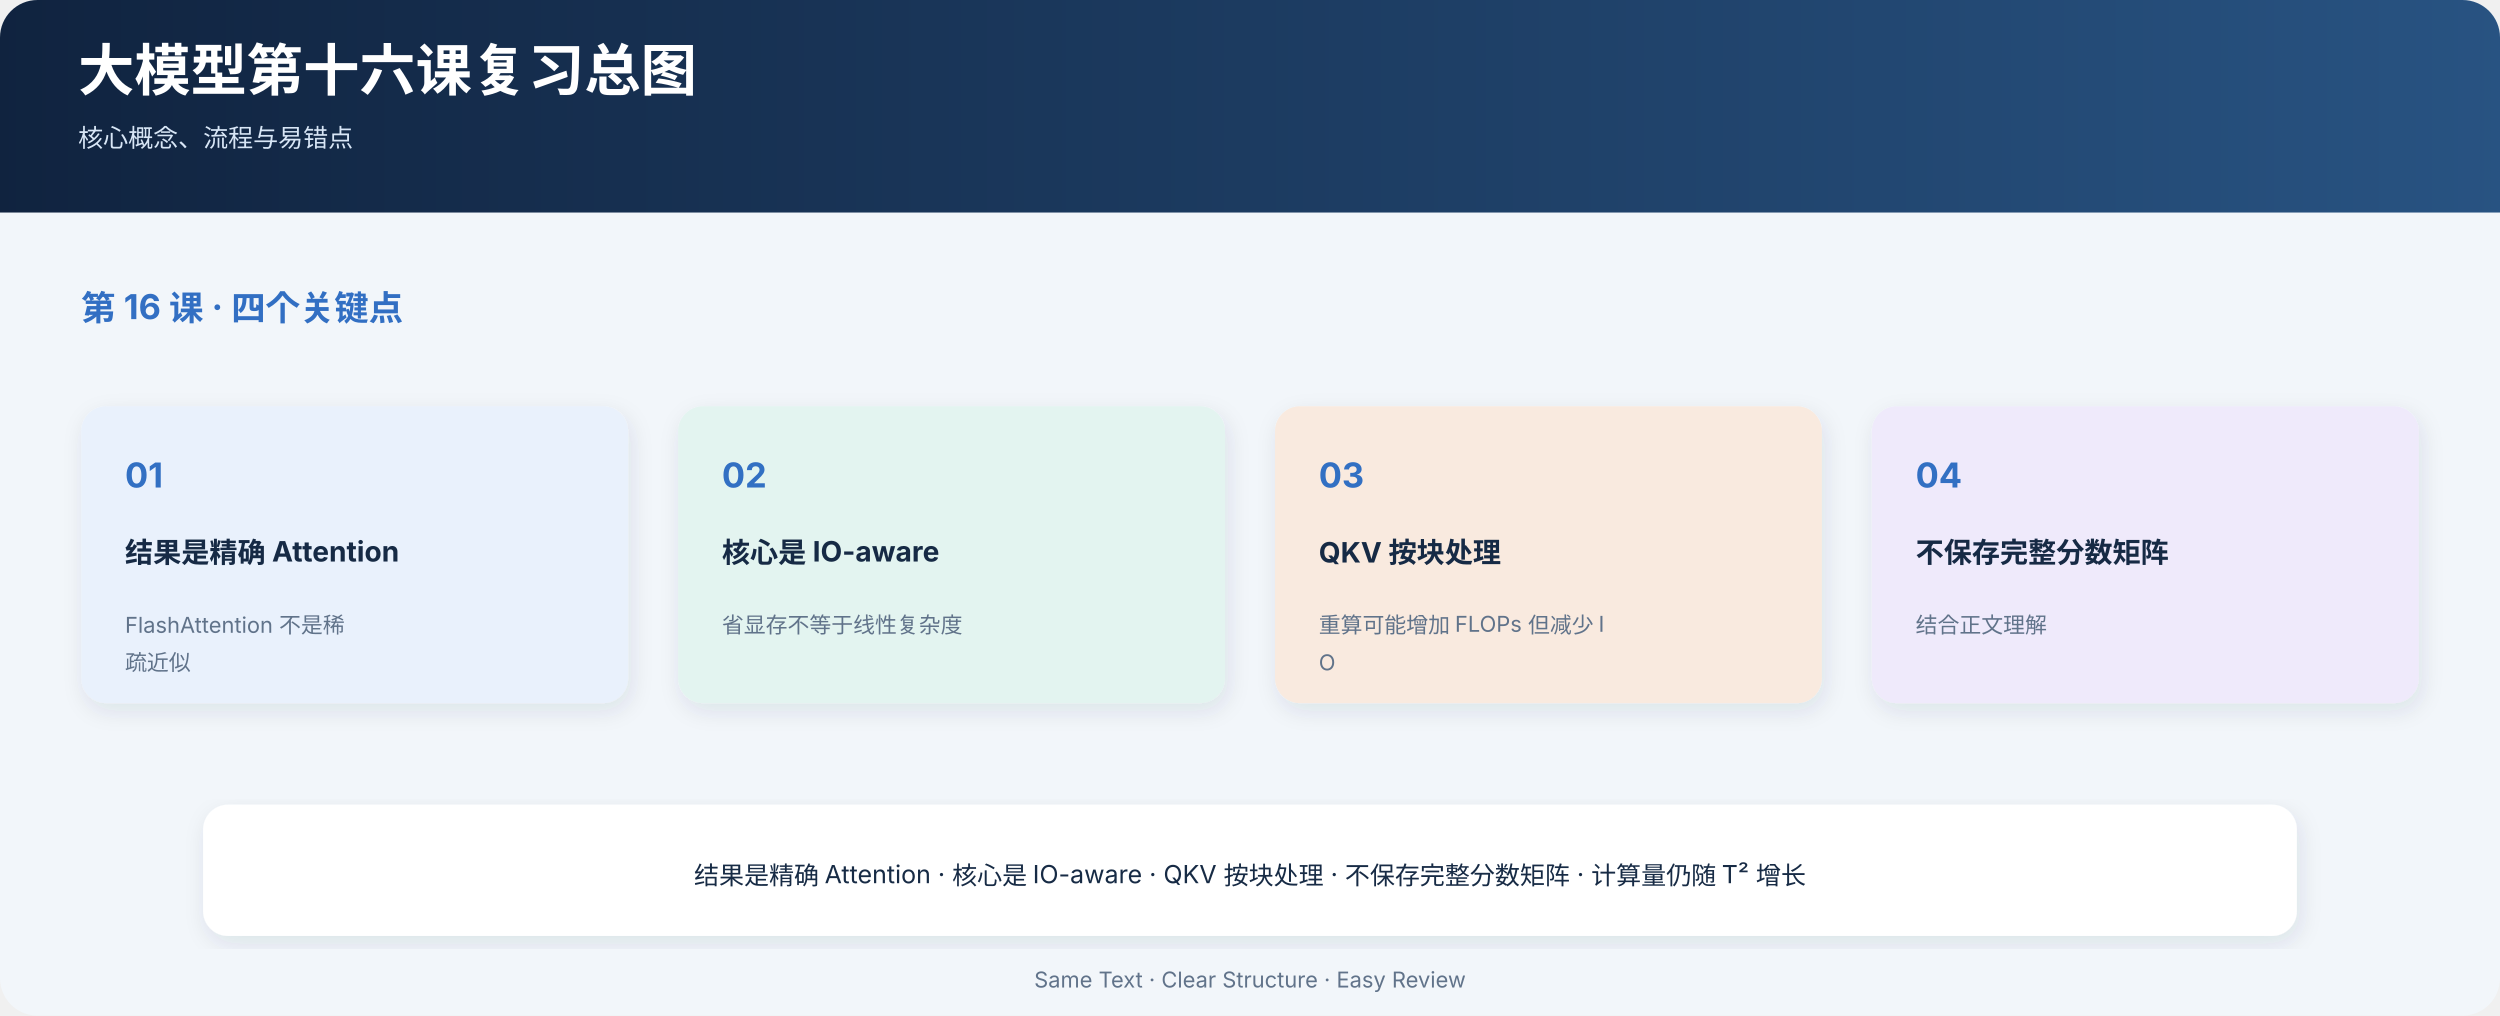
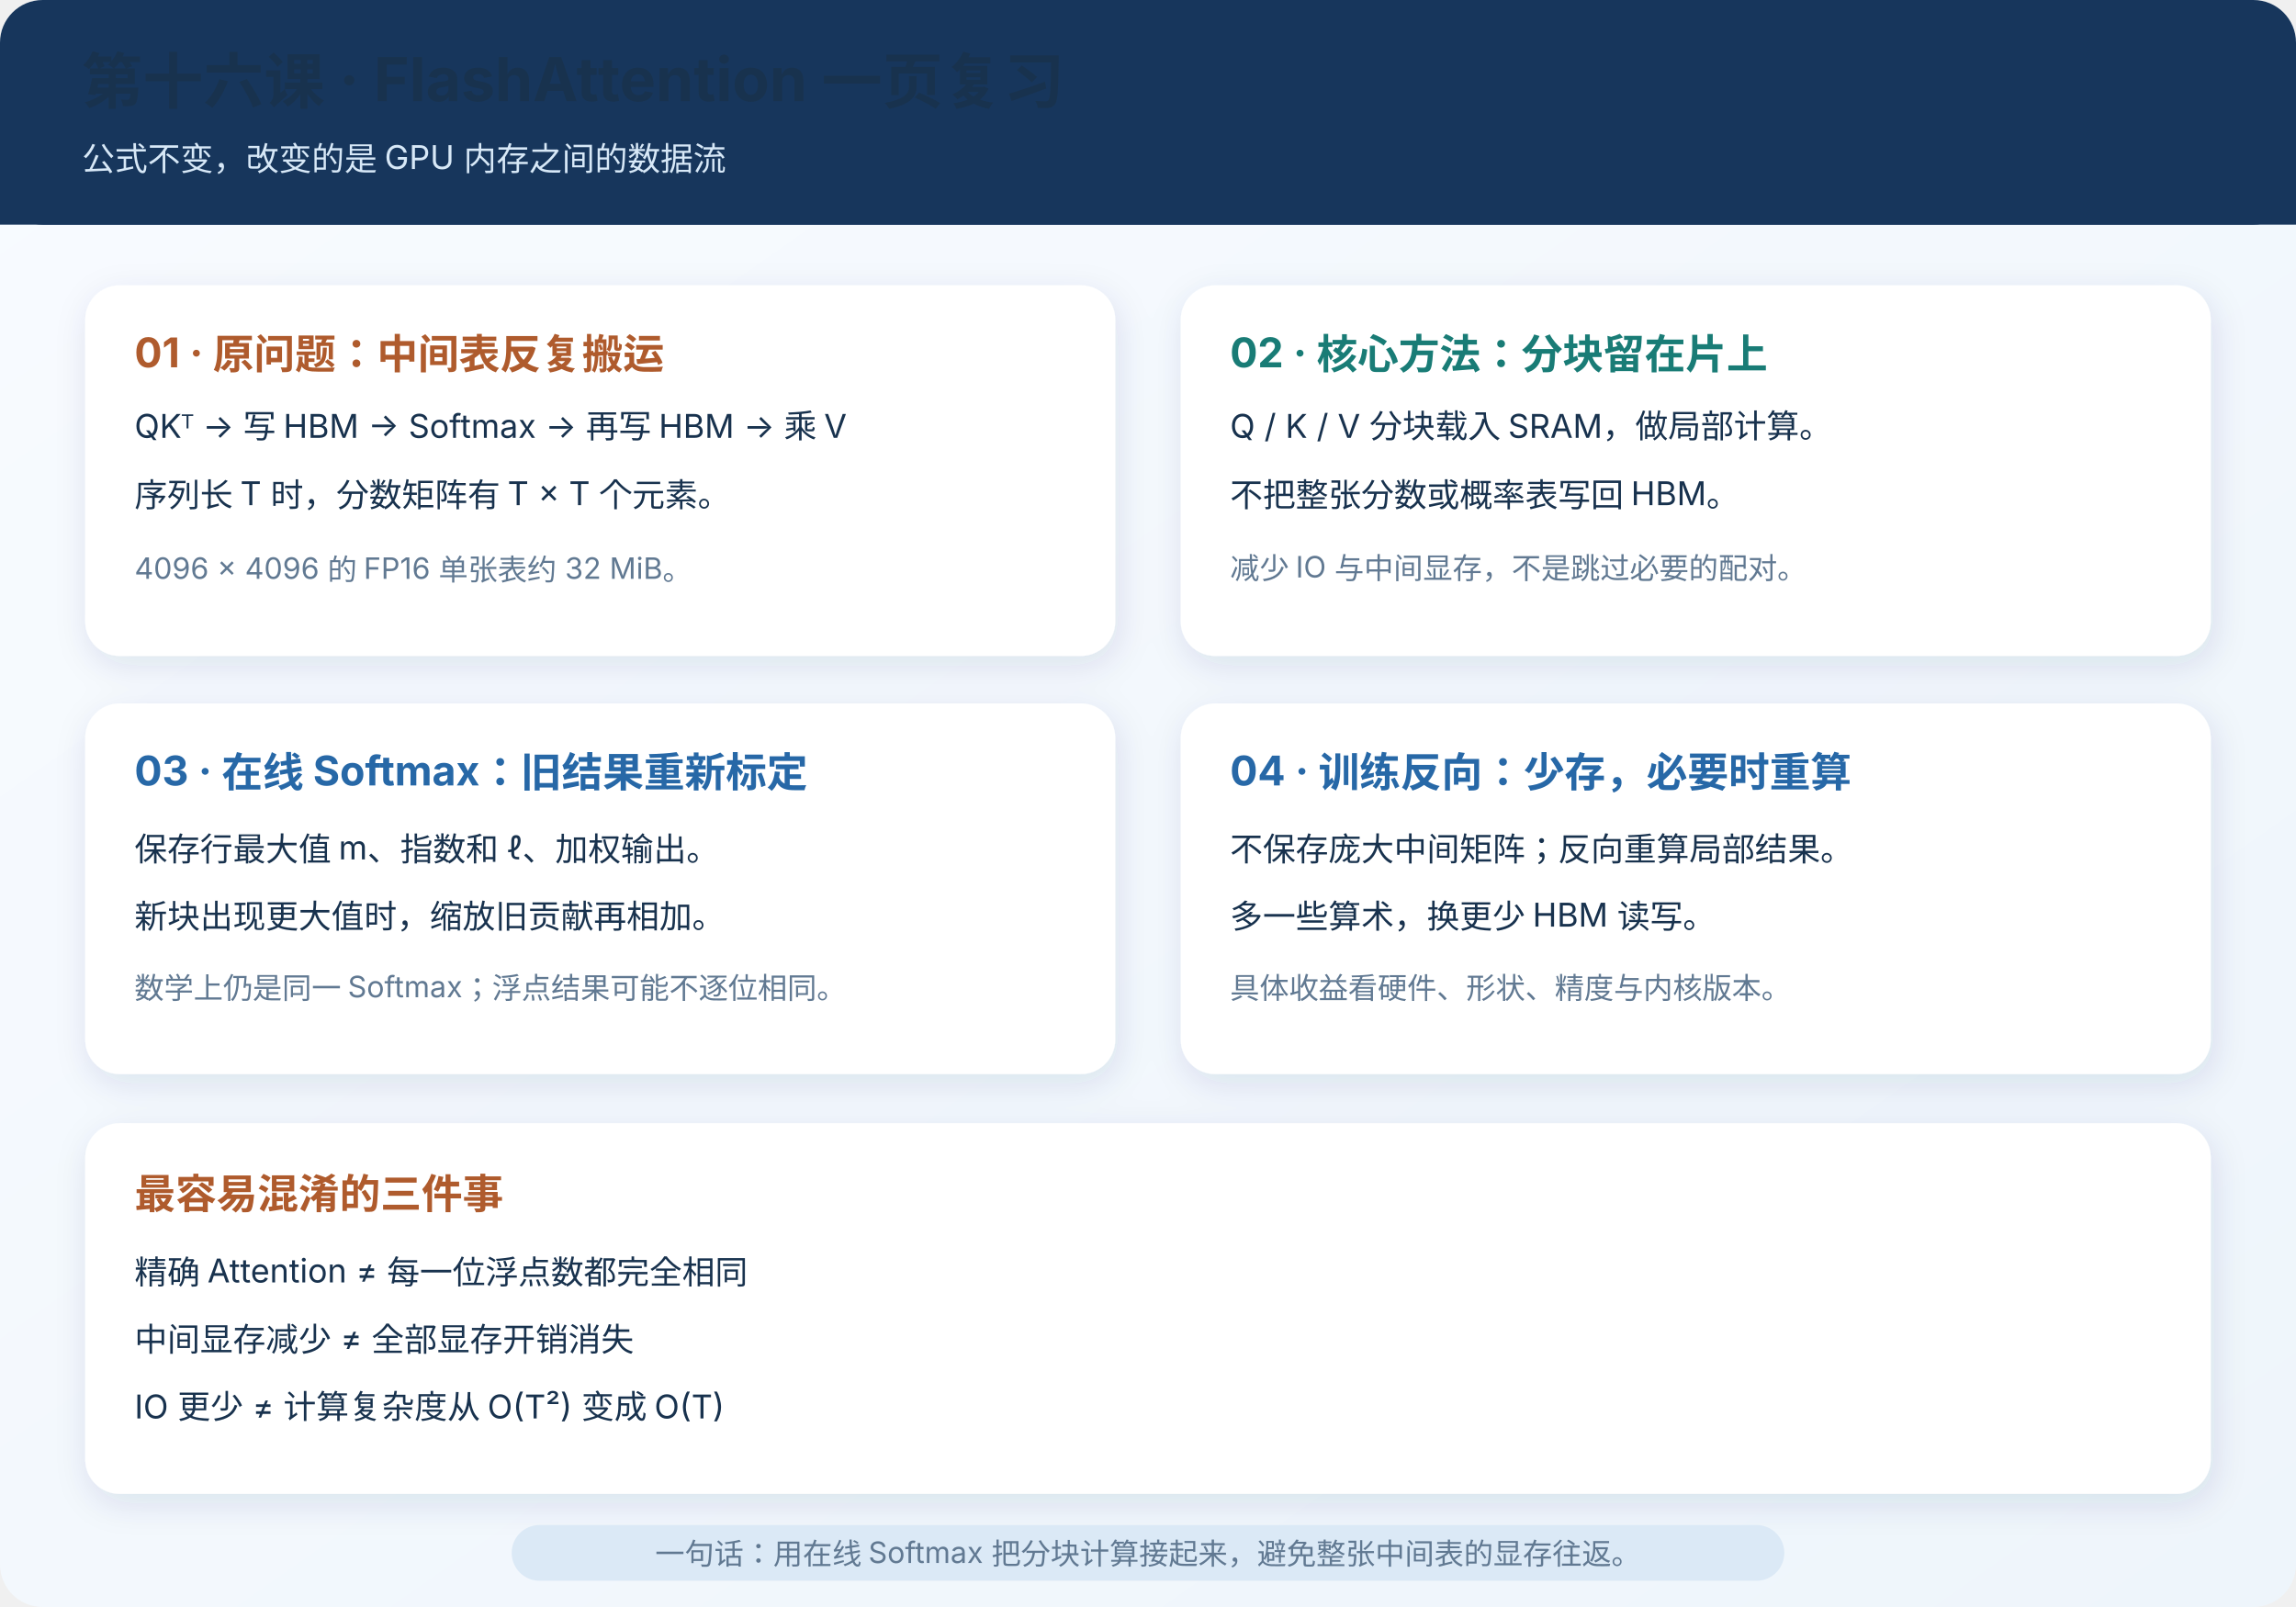
- <svg xmlns="http://www.w3.org/2000/svg" width="1600" height="650" viewBox="0 0 1600 650" role="img" aria-labelledby="t d">
+ <svg xmlns="http://www.w3.org/2000/svg" width="1400" height="980" viewBox="0 0 1400 980" role="img" aria-labelledby="title desc">
  <defs>
-     <linearGradient id="h">
-       <stop stop-color="#10233f" />
-       <stop offset="1" stop-color="#285382" />
+     <linearGradient id="bg" x2="1" y2="1">
+       <stop stop-color="#f8fbff" />
+       <stop offset="1" stop-color="#eef5fb" />
    </linearGradient>
    <filter id="s">
-       <feDropShadow dy="5" stdDeviation="7" flood-color="#233753" flood-opacity=".1" />
+       <feDropShadow dy="6" stdDeviation="10" flood-color="#24466a" flood-opacity=".11" />
    </filter>
-     <style>text{font-family:-apple-system,BlinkMacSystemFont,"Segoe UI","PingFang SC","Microsoft YaHei",sans-serif;fill:#172b45}.w{fill:#fff}.l{fill:#d8e6f6}.m{fill:#61738a}.h1{font-size:36px;font-weight:700}.h2{font-size:22px;font-weight:700;fill:#326fc3}.h3{font-size:18px;font-weight:700}.body{font-size:16px}.small{font-size:14px}</style>
+     <style>text{font-family:-apple-system,BlinkMacSystemFont,'PingFang SC','Microsoft YaHei',sans-serif;fill:#18324e}.title{font-size:37px;font-weight:700}.sub{font-size:20px;fill:#d7e8f7}.h{font-size:25px;font-weight:700}.b{font-size:20px}.small{font-size:18px;fill:#617992}.blue{fill:#2768a7}.teal{fill:#197c76}.orange{fill:#af5b2d}</style>
  </defs>
-   <rect width="1600" height="650" rx="24" fill="#f2f6fa" />
-   <path d="M24 0h1552a24 24 0 0 1 24 24v112H0V24A24 24 0 0 1 24 0z" fill="url(#h)" />
-   <text x="50" y="58" class="h1 w">大模型第十六课复习总图</text>
-   <text x="50" y="94" class="body l">核心概念、流程与易错点</text>
-   <text x="52" y="205" class="h2">第 16 课 · 四个关键点</text>
+   <rect width="1400" height="980" rx="26" fill="url(#bg)" />
+   <rect width="1400" height="137" rx="26" fill="#17365c" />
+   <rect y="104" width="1400" height="33" fill="#17365c" />
+   <text x="50" y="63" class="title" fill="#fff">第十六课 · FlashAttention 一页复习</text>
+   <text x="50" y="104" class="sub">公式不变，改变的是 GPU 内存之间的数据流</text>
  <g filter="url(#s)">
-     <rect x="52" y="260" width="350" height="190" rx="16" fill="#e9f1fc" />
-     <text x="80" y="312" class="h2">01</text>
-     <text x="80" y="360" class="h3">结果是精确 Attention</text>
-     <text x="80" y="405" class="small m">
-       <tspan x="80" dy="0">FlashAttention 不是稀</tspan>
-       <tspan x="80" dy="24">疏近似</tspan>
-     </text>
-     <rect x="434" y="260" width="350" height="190" rx="16" fill="#e3f4f0" />
-     <text x="462" y="312" class="h2">02</text>
-     <text x="462" y="360" class="h3">核心是 IO-aware</text>
-     <text x="462" y="405" class="small m">
-       <tspan x="462" dy="0">省显存不等于线性复杂度</tspan>
-     </text>
-     <rect x="816" y="260" width="350" height="190" rx="16" fill="#f9eadf" />
-     <text x="844" y="312" class="h2">03</text>
-     <text x="844" y="360" class="h3">QKV 按块处理</text>
-     <text x="844" y="405" class="small m">
-       <tspan x="844" dy="0">重算可能增加 FLOPs 但减少 I</tspan>
-       <tspan x="844" dy="24">O</tspan>
-     </text>
-     <rect x="1198" y="260" width="350" height="190" rx="16" fill="#efeafb" />
-     <text x="1226" y="312" class="h2">04</text>
-     <text x="1226" y="360" class="h3">不保存完整分数矩阵</text>
-     <text x="1226" y="405" class="small m">
-       <tspan x="1226" dy="0">结合正文理解</tspan>
-     </text>
+     <rect x="52" y="174" width="628" height="226" rx="21" fill="#fff" />
+     <rect x="720" y="174" width="628" height="226" rx="21" fill="#fff" />
+     <rect x="52" y="429" width="628" height="226" rx="21" fill="#fff" />
+     <rect x="720" y="429" width="628" height="226" rx="21" fill="#fff" />
+     <rect x="52" y="685" width="1296" height="226" rx="21" fill="#fff" />
  </g>
-   <rect x="130" y="515" width="1340" height="84" rx="16" fill="#fff" filter="url(#s)" />
-   <text x="800" y="566" class="body" text-anchor="middle">结果是精确 Attention · 核心是 IO-aware · QKV 按块处理 · 不保存完整分数矩阵 · 计算量仍随 T² 增长</text>
-   <text x="800" y="632" class="small m" text-anchor="middle">Same Text · Clear Structure · Easy Review</text>
+   <text x="82" y="224" class="h orange">01 · 原问题：中间表反复搬运</text>
+   <text x="82" y="267" class="b">QKᵀ → 写 HBM → Softmax → 再写 HBM → 乘 V</text>
+   <text x="82" y="309" class="b">序列长 T 时，分数矩阵有 T × T 个元素。</text>
+   <text x="82" y="353" class="small">4096 × 4096 的 FP16 单张表约 32 MiB。</text>
+   <text x="750" y="224" class="h teal">02 · 核心方法：分块留在片上</text>
+   <text x="750" y="267" class="b">Q / K / V 分块载入 SRAM，做局部计算。</text>
+   <text x="750" y="309" class="b">不把整张分数或概率表写回 HBM。</text>
+   <text x="750" y="353" class="small">减少 IO 与中间显存，不是跳过必要的配对。</text>
+   <text x="82" y="479" class="h blue">03 · 在线 Softmax：旧结果重新标定</text>
+   <text x="82" y="525" class="b">保存行最大值 m、指数和 ℓ、加权输出。</text>
+   <text x="82" y="566" class="b">新块出现更大值时，缩放旧贡献再相加。</text>
+   <text x="82" y="609" class="small">数学上仍是同一 Softmax；浮点结果可能不逐位相同。</text>
+   <text x="750" y="479" class="h blue">04 · 训练反向：少存，必要时重算</text>
+   <text x="750" y="525" class="b">不保存庞大中间矩阵；反向重算局部结果。</text>
+   <text x="750" y="566" class="b">多一些算术，换更少 HBM 读写。</text>
+   <text x="750" y="609" class="small">具体收益看硬件、形状、精度与内核版本。</text>
+   <text x="82" y="737" class="h orange">最容易混淆的三件事</text>
+   <text x="82" y="783" class="b">精确 Attention ≠ 每一位浮点数都完全相同</text>
+   <text x="82" y="824" class="b">中间显存减少 ≠ 全部显存开销消失</text>
+   <text x="82" y="865" class="b">IO 更少 ≠ 计算复杂度从 O(T²) 变成 O(T)</text>
+   <rect x="312" y="930" width="776" height="34" rx="17" fill="#dbe9f6" />
+   <text x="700" y="954" text-anchor="middle" class="small">一句话：用在线 Softmax 把分块计算接起来，避免整张中间表的显存往返。</text>
</svg>
